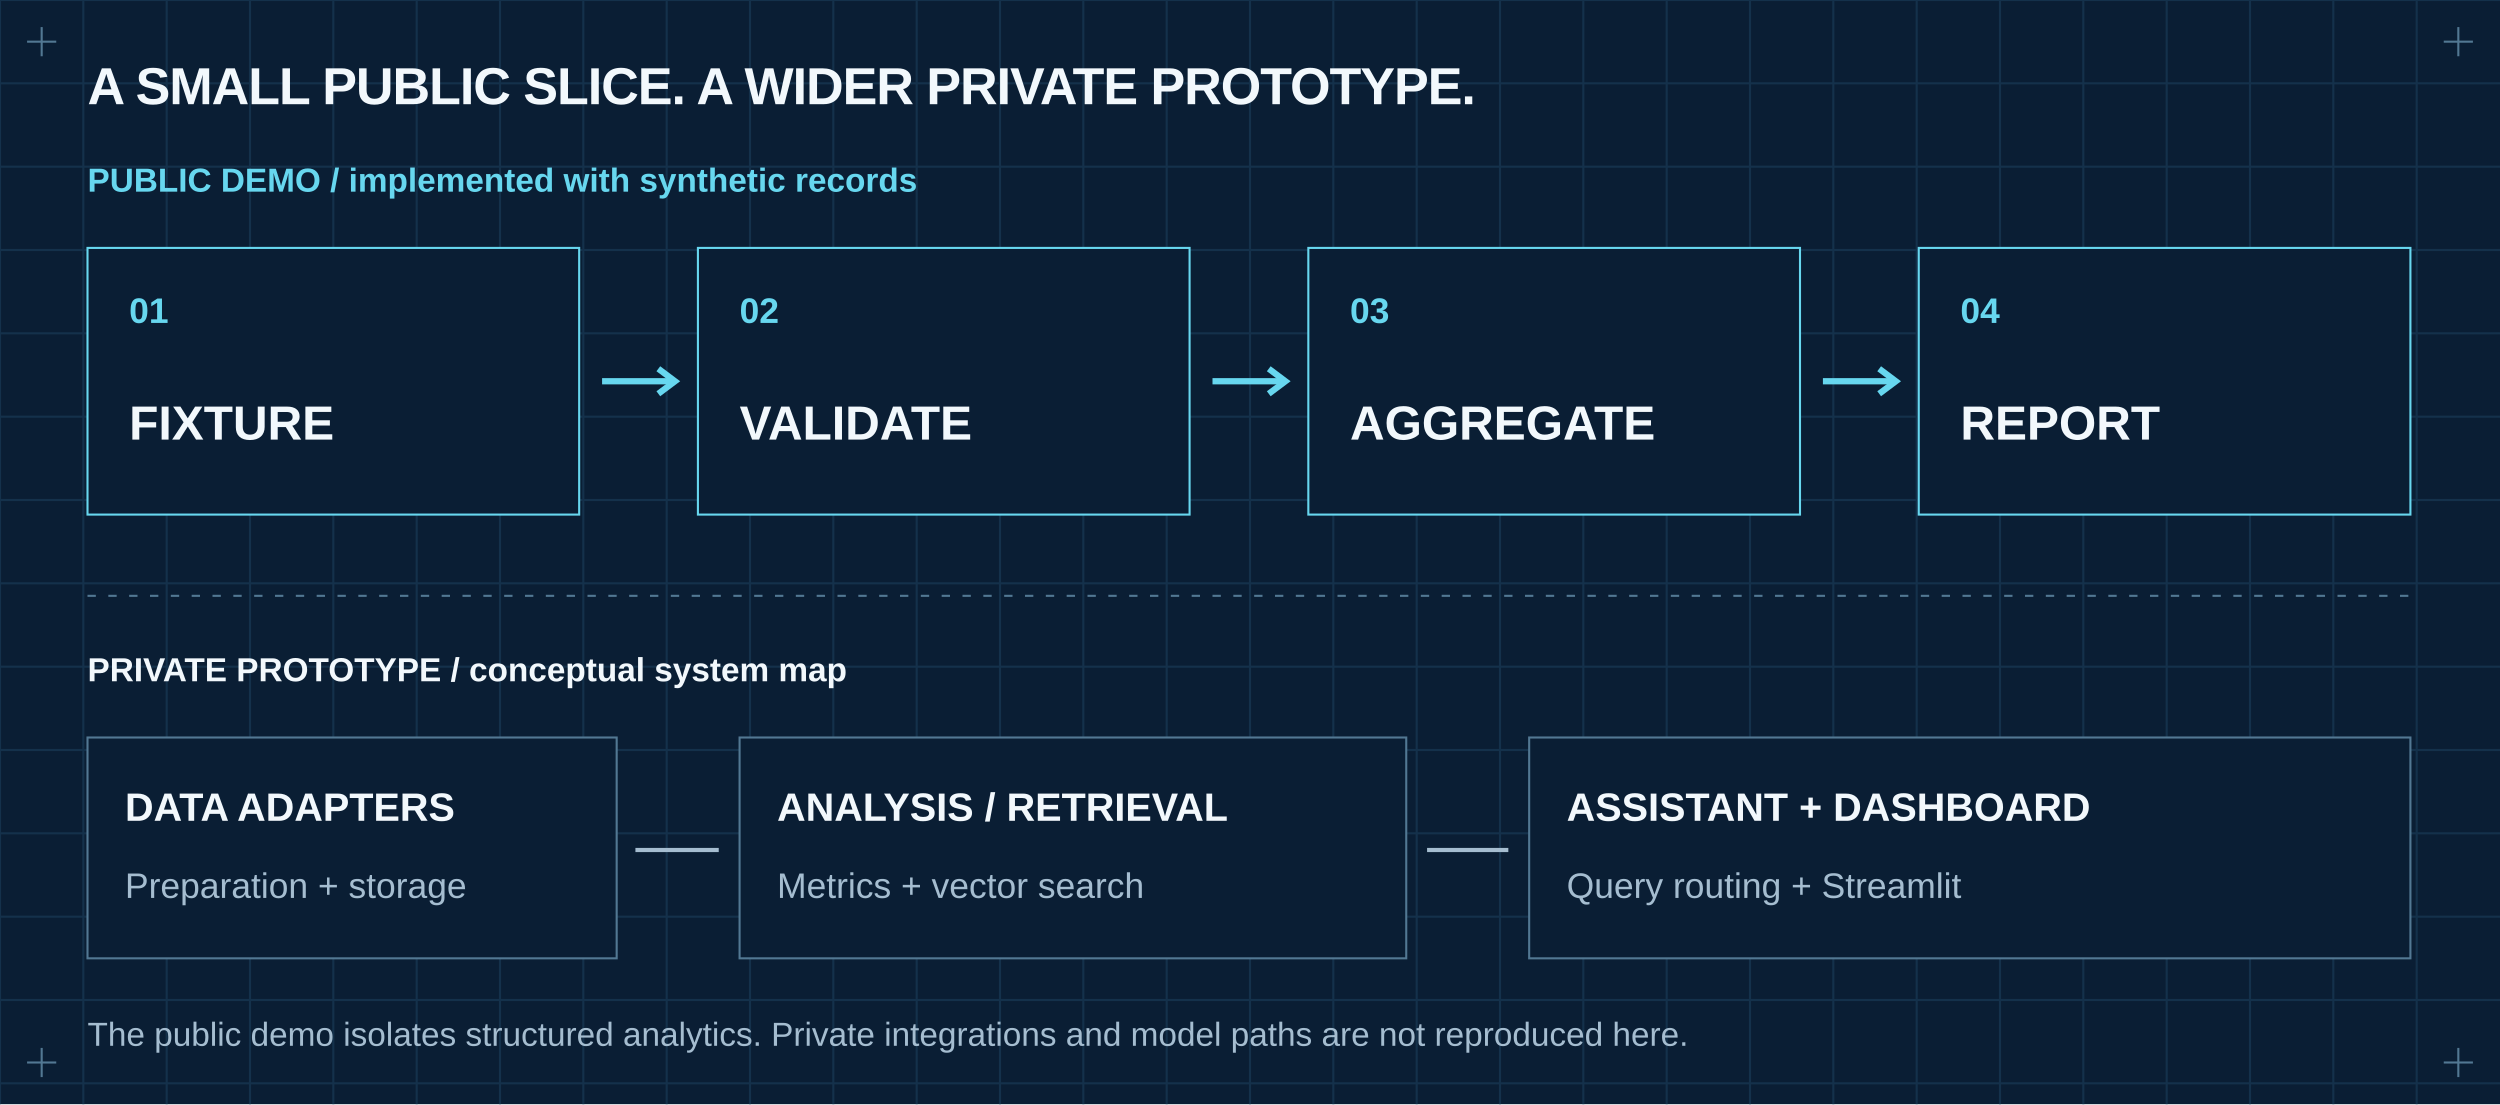
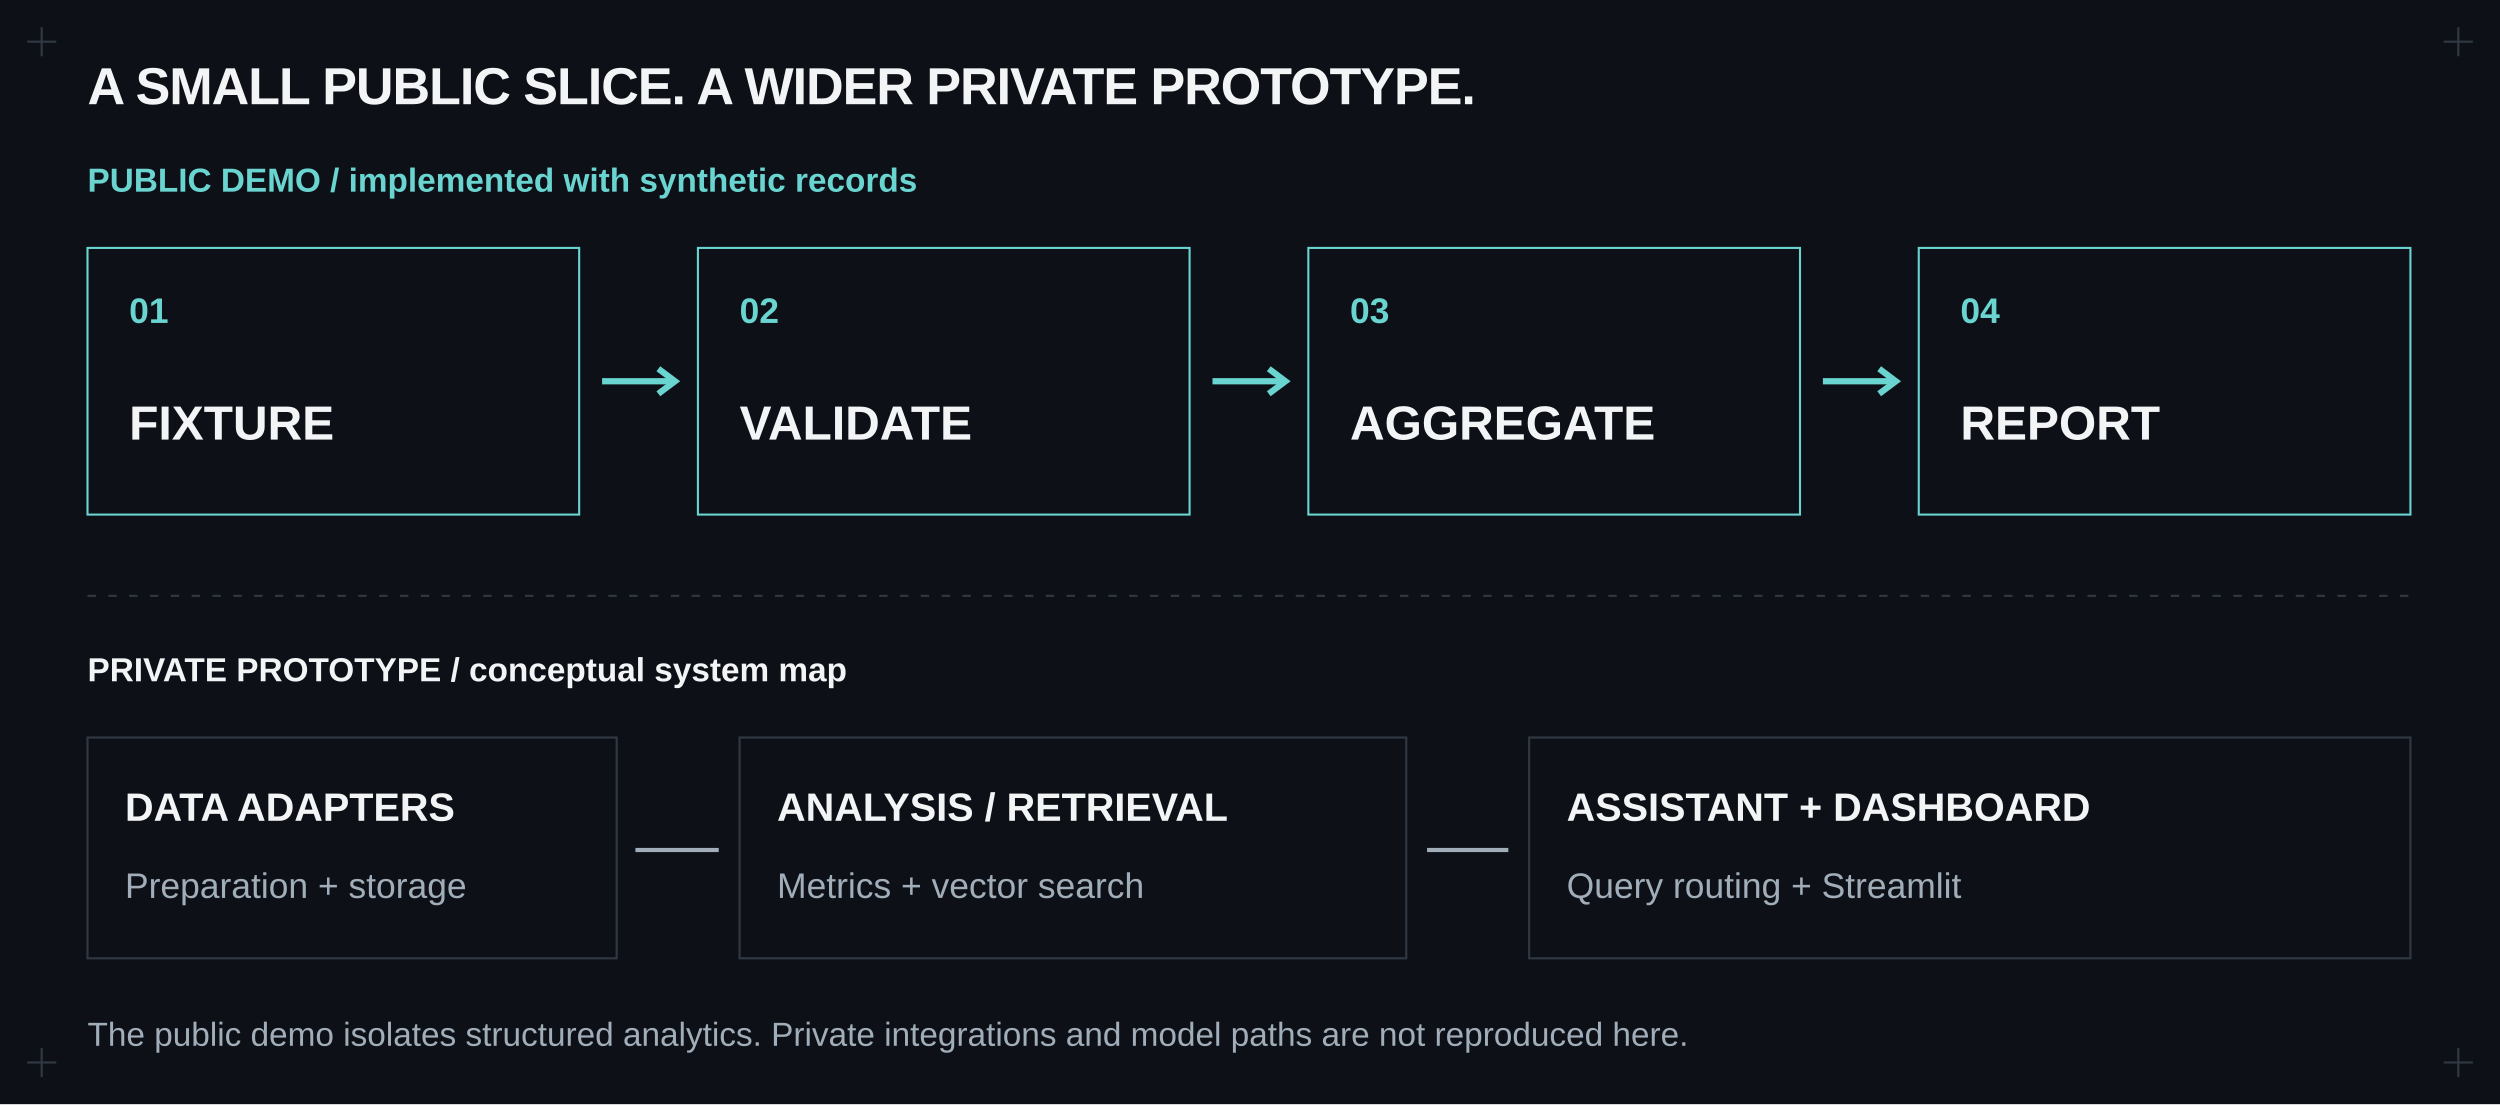
<svg xmlns="http://www.w3.org/2000/svg" width="1200" height="530" viewBox="0 0 1200 530" role="img" aria-labelledby="title desc">
-   <rect x="0" y="0" width="1200" height="530" rx="0" fill="#0A1E34" stroke="none" />
-   <path d="M0 0 L0 530" stroke="#14314B" stroke-width="1" fill="none" />
-   <path d="M40 0 L40 530" stroke="#14314B" stroke-width="1" fill="none" />
-   <path d="M80 0 L80 530" stroke="#14314B" stroke-width="1" fill="none" />
-   <path d="M120 0 L120 530" stroke="#14314B" stroke-width="1" fill="none" />
-   <path d="M160 0 L160 530" stroke="#14314B" stroke-width="1" fill="none" />
-   <path d="M200 0 L200 530" stroke="#14314B" stroke-width="1" fill="none" />
-   <path d="M240 0 L240 530" stroke="#14314B" stroke-width="1" fill="none" />
-   <path d="M280 0 L280 530" stroke="#14314B" stroke-width="1" fill="none" />
-   <path d="M320 0 L320 530" stroke="#14314B" stroke-width="1" fill="none" />
-   <path d="M360 0 L360 530" stroke="#14314B" stroke-width="1" fill="none" />
-   <path d="M400 0 L400 530" stroke="#14314B" stroke-width="1" fill="none" />
-   <path d="M440 0 L440 530" stroke="#14314B" stroke-width="1" fill="none" />
-   <path d="M480 0 L480 530" stroke="#14314B" stroke-width="1" fill="none" />
-   <path d="M520 0 L520 530" stroke="#14314B" stroke-width="1" fill="none" />
-   <path d="M560 0 L560 530" stroke="#14314B" stroke-width="1" fill="none" />
-   <path d="M600 0 L600 530" stroke="#14314B" stroke-width="1" fill="none" />
-   <path d="M640 0 L640 530" stroke="#14314B" stroke-width="1" fill="none" />
-   <path d="M680 0 L680 530" stroke="#14314B" stroke-width="1" fill="none" />
-   <path d="M720 0 L720 530" stroke="#14314B" stroke-width="1" fill="none" />
-   <path d="M760 0 L760 530" stroke="#14314B" stroke-width="1" fill="none" />
-   <path d="M800 0 L800 530" stroke="#14314B" stroke-width="1" fill="none" />
-   <path d="M840 0 L840 530" stroke="#14314B" stroke-width="1" fill="none" />
-   <path d="M880 0 L880 530" stroke="#14314B" stroke-width="1" fill="none" />
-   <path d="M920 0 L920 530" stroke="#14314B" stroke-width="1" fill="none" />
-   <path d="M960 0 L960 530" stroke="#14314B" stroke-width="1" fill="none" />
-   <path d="M1000 0 L1000 530" stroke="#14314B" stroke-width="1" fill="none" />
-   <path d="M1040 0 L1040 530" stroke="#14314B" stroke-width="1" fill="none" />
-   <path d="M1080 0 L1080 530" stroke="#14314B" stroke-width="1" fill="none" />
-   <path d="M1120 0 L1120 530" stroke="#14314B" stroke-width="1" fill="none" />
-   <path d="M1160 0 L1160 530" stroke="#14314B" stroke-width="1" fill="none" />
-   <path d="M0 0 L1200 0" stroke="#14314B" stroke-width="1" fill="none" />
-   <path d="M0 40 L1200 40" stroke="#14314B" stroke-width="1" fill="none" />
-   <path d="M0 80 L1200 80" stroke="#14314B" stroke-width="1" fill="none" />
-   <path d="M0 120 L1200 120" stroke="#14314B" stroke-width="1" fill="none" />
-   <path d="M0 160 L1200 160" stroke="#14314B" stroke-width="1" fill="none" />
-   <path d="M0 200 L1200 200" stroke="#14314B" stroke-width="1" fill="none" />
-   <path d="M0 240 L1200 240" stroke="#14314B" stroke-width="1" fill="none" />
-   <path d="M0 280 L1200 280" stroke="#14314B" stroke-width="1" fill="none" />
-   <path d="M0 320 L1200 320" stroke="#14314B" stroke-width="1" fill="none" />
-   <path d="M0 360 L1200 360" stroke="#14314B" stroke-width="1" fill="none" />
-   <path d="M0 400 L1200 400" stroke="#14314B" stroke-width="1" fill="none" />
-   <path d="M0 440 L1200 440" stroke="#14314B" stroke-width="1" fill="none" />
-   <path d="M0 480 L1200 480" stroke="#14314B" stroke-width="1" fill="none" />
-   <path d="M0 520 L1200 520" stroke="#14314B" stroke-width="1" fill="none" />
-   <path d="M13 20 L27 20" stroke="#527893" stroke-width="1" fill="none" />
-   <path d="M20 13 L20 27" stroke="#527893" stroke-width="1" fill="none" />
-   <path d="M1173 20 L1187 20" stroke="#527893" stroke-width="1" fill="none" />
-   <path d="M1180 13 L1180 27" stroke="#527893" stroke-width="1" fill="none" />
-   <path d="M13 510 L27 510" stroke="#527893" stroke-width="1" fill="none" />
-   <path d="M20 503 L20 517" stroke="#527893" stroke-width="1" fill="none" />
-   <path d="M1173 510 L1187 510" stroke="#527893" stroke-width="1" fill="none" />
-   <path d="M1180 503 L1180 517" stroke="#527893" stroke-width="1" fill="none" />
-   <text x="42" y="50" fill="#F2F8FC" font-family="Arial,Helvetica,sans-serif" font-size="25" font-weight="700" letter-spacing="-0.5">A SMALL PUBLIC SLICE. A WIDER PRIVATE PROTOTYPE.</text>
-   <text x="42" y="92" fill="#67D7EF" font-family="Arial,Helvetica,sans-serif" font-size="16" font-weight="700" letter-spacing="0">PUBLIC DEMO  /  implemented with synthetic records</text>
-   <rect x="42" y="119" width="236" height="128" rx="0" fill="#0A1E34" stroke="#67D7EF" />
-   <text x="62" y="155" fill="#67D7EF" font-family="Arial,Helvetica,sans-serif" font-size="17" font-weight="700" letter-spacing="0">01</text>
-   <text x="62" y="211" fill="#F2F8FC" font-family="Arial,Helvetica,sans-serif" font-size="23" font-weight="700" letter-spacing="0">FIXTURE</text>
-   <path d="M289 183 L324 183" stroke="#67D7EF" stroke-width="3" fill="none" />
-   <path d="M316 177 L324 183 L316 189" stroke="#67D7EF" fill="none" stroke-width="3" />
-   <rect x="335" y="119" width="236" height="128" rx="0" fill="#0A1E34" stroke="#67D7EF" />
-   <text x="355" y="155" fill="#67D7EF" font-family="Arial,Helvetica,sans-serif" font-size="17" font-weight="700" letter-spacing="0">02</text>
-   <text x="355" y="211" fill="#F2F8FC" font-family="Arial,Helvetica,sans-serif" font-size="23" font-weight="700" letter-spacing="0">VALIDATE</text>
-   <path d="M582 183 L617 183" stroke="#67D7EF" stroke-width="3" fill="none" />
-   <path d="M609 177 L617 183 L609 189" stroke="#67D7EF" fill="none" stroke-width="3" />
-   <rect x="628" y="119" width="236" height="128" rx="0" fill="#0A1E34" stroke="#67D7EF" />
-   <text x="648" y="155" fill="#67D7EF" font-family="Arial,Helvetica,sans-serif" font-size="17" font-weight="700" letter-spacing="0">03</text>
-   <text x="648" y="211" fill="#F2F8FC" font-family="Arial,Helvetica,sans-serif" font-size="23" font-weight="700" letter-spacing="0">AGGREGATE</text>
-   <path d="M875 183 L910 183" stroke="#67D7EF" stroke-width="3" fill="none" />
-   <path d="M902 177 L910 183 L902 189" stroke="#67D7EF" fill="none" stroke-width="3" />
-   <rect x="921" y="119" width="236" height="128" rx="0" fill="#0A1E34" stroke="#67D7EF" />
-   <text x="941" y="155" fill="#67D7EF" font-family="Arial,Helvetica,sans-serif" font-size="17" font-weight="700" letter-spacing="0">04</text>
-   <text x="941" y="211" fill="#F2F8FC" font-family="Arial,Helvetica,sans-serif" font-size="23" font-weight="700" letter-spacing="0">REPORT</text>
-   <path d="M42 286 L1157 286" stroke="#527893" stroke-width="1" fill="none" stroke-dasharray="4 6" />
-   <text x="42" y="327" fill="#F2F8FC" font-family="Arial,Helvetica,sans-serif" font-size="16" font-weight="700" letter-spacing="0">PRIVATE PROTOTYPE  /  conceptual system map</text>
-   <rect x="42" y="354" width="254" height="106" rx="0" fill="#0A1E34" stroke="#527893" />
-   <text x="60" y="394" fill="#F2F8FC" font-family="Arial,Helvetica,sans-serif" font-size="19" font-weight="700" letter-spacing="0">DATA ADAPTERS</text>
-   <text x="60" y="431" fill="#A5BDD0" font-family="Arial,Helvetica,sans-serif" font-size="17" font-weight="400" letter-spacing="0">Preparation + storage</text>
-   <rect x="355" y="354" width="320" height="106" rx="0" fill="#0A1E34" stroke="#527893" />
-   <text x="373" y="394" fill="#F2F8FC" font-family="Arial,Helvetica,sans-serif" font-size="19" font-weight="700" letter-spacing="0">ANALYSIS / RETRIEVAL</text>
-   <text x="373" y="431" fill="#A5BDD0" font-family="Arial,Helvetica,sans-serif" font-size="17" font-weight="400" letter-spacing="0">Metrics + vector search</text>
-   <rect x="734" y="354" width="423" height="106" rx="0" fill="#0A1E34" stroke="#527893" />
-   <text x="752" y="394" fill="#F2F8FC" font-family="Arial,Helvetica,sans-serif" font-size="19" font-weight="700" letter-spacing="0">ASSISTANT + DASHBOARD</text>
-   <text x="752" y="431" fill="#A5BDD0" font-family="Arial,Helvetica,sans-serif" font-size="17" font-weight="400" letter-spacing="0">Query routing + Streamlit</text>
-   <path d="M305 408 L345 408" stroke="#A5BDD0" stroke-width="2" fill="none" />
-   <path d="M685 408 L724 408" stroke="#A5BDD0" stroke-width="2" fill="none" />
-   <text x="42" y="502" fill="#A5BDD0" font-family="Arial,Helvetica,sans-serif" font-size="16" font-weight="400" letter-spacing="0">The public demo isolates structured analytics. Private integrations and model paths are not reproduced here.</text>
+   <rect x="0" y="0" width="1200" height="530" rx="0" fill="#0D1117" stroke="none" />
+   <path d="M13 20 L27 20" stroke="#303943" stroke-width="1" fill="none" />
+   <path d="M20 13 L20 27" stroke="#303943" stroke-width="1" fill="none" />
+   <path d="M1173 20 L1187 20" stroke="#303943" stroke-width="1" fill="none" />
+   <path d="M1180 13 L1180 27" stroke="#303943" stroke-width="1" fill="none" />
+   <path d="M13 510 L27 510" stroke="#303943" stroke-width="1" fill="none" />
+   <path d="M20 503 L20 517" stroke="#303943" stroke-width="1" fill="none" />
+   <path d="M1173 510 L1187 510" stroke="#303943" stroke-width="1" fill="none" />
+   <path d="M1180 503 L1180 517" stroke="#303943" stroke-width="1" fill="none" />
+   <text x="42" y="50" fill="#F2F4F5" font-family="Arial,Helvetica,sans-serif" font-size="25" font-weight="700" letter-spacing="-0.5">A SMALL PUBLIC SLICE. A WIDER PRIVATE PROTOTYPE.</text>
+   <text x="42" y="92" fill="#69D4D0" font-family="Arial,Helvetica,sans-serif" font-size="16" font-weight="700" letter-spacing="0">PUBLIC DEMO  /  implemented with synthetic records</text>
+   <rect x="42" y="119" width="236" height="128" rx="0" fill="#0D1117" stroke="#69D4D0" />
+   <text x="62" y="155" fill="#69D4D0" font-family="Arial,Helvetica,sans-serif" font-size="17" font-weight="700" letter-spacing="0">01</text>
+   <text x="62" y="211" fill="#F2F4F5" font-family="Arial,Helvetica,sans-serif" font-size="23" font-weight="700" letter-spacing="0">FIXTURE</text>
+   <path d="M289 183 L324 183" stroke="#69D4D0" stroke-width="3" fill="none" />
+   <path d="M316 177 L324 183 L316 189" stroke="#69D4D0" fill="none" stroke-width="3" />
+   <rect x="335" y="119" width="236" height="128" rx="0" fill="#0D1117" stroke="#69D4D0" />
+   <text x="355" y="155" fill="#69D4D0" font-family="Arial,Helvetica,sans-serif" font-size="17" font-weight="700" letter-spacing="0">02</text>
+   <text x="355" y="211" fill="#F2F4F5" font-family="Arial,Helvetica,sans-serif" font-size="23" font-weight="700" letter-spacing="0">VALIDATE</text>
+   <path d="M582 183 L617 183" stroke="#69D4D0" stroke-width="3" fill="none" />
+   <path d="M609 177 L617 183 L609 189" stroke="#69D4D0" fill="none" stroke-width="3" />
+   <rect x="628" y="119" width="236" height="128" rx="0" fill="#0D1117" stroke="#69D4D0" />
+   <text x="648" y="155" fill="#69D4D0" font-family="Arial,Helvetica,sans-serif" font-size="17" font-weight="700" letter-spacing="0">03</text>
+   <text x="648" y="211" fill="#F2F4F5" font-family="Arial,Helvetica,sans-serif" font-size="23" font-weight="700" letter-spacing="0">AGGREGATE</text>
+   <path d="M875 183 L910 183" stroke="#69D4D0" stroke-width="3" fill="none" />
+   <path d="M902 177 L910 183 L902 189" stroke="#69D4D0" fill="none" stroke-width="3" />
+   <rect x="921" y="119" width="236" height="128" rx="0" fill="#0D1117" stroke="#69D4D0" />
+   <text x="941" y="155" fill="#69D4D0" font-family="Arial,Helvetica,sans-serif" font-size="17" font-weight="700" letter-spacing="0">04</text>
+   <text x="941" y="211" fill="#F2F4F5" font-family="Arial,Helvetica,sans-serif" font-size="23" font-weight="700" letter-spacing="0">REPORT</text>
+   <path d="M42 286 L1157 286" stroke="#303943" stroke-width="1" fill="none" stroke-dasharray="4 6" />
+   <text x="42" y="327" fill="#F2F4F5" font-family="Arial,Helvetica,sans-serif" font-size="16" font-weight="700" letter-spacing="0">PRIVATE PROTOTYPE  /  conceptual system map</text>
+   <rect x="42" y="354" width="254" height="106" rx="0" fill="#0D1117" stroke="#303943" />
+   <text x="60" y="394" fill="#F2F4F5" font-family="Arial,Helvetica,sans-serif" font-size="19" font-weight="700" letter-spacing="0">DATA ADAPTERS</text>
+   <text x="60" y="431" fill="#A1ADB9" font-family="Arial,Helvetica,sans-serif" font-size="17" font-weight="400" letter-spacing="0">Preparation + storage</text>
+   <rect x="355" y="354" width="320" height="106" rx="0" fill="#0D1117" stroke="#303943" />
+   <text x="373" y="394" fill="#F2F4F5" font-family="Arial,Helvetica,sans-serif" font-size="19" font-weight="700" letter-spacing="0">ANALYSIS / RETRIEVAL</text>
+   <text x="373" y="431" fill="#A1ADB9" font-family="Arial,Helvetica,sans-serif" font-size="17" font-weight="400" letter-spacing="0">Metrics + vector search</text>
+   <rect x="734" y="354" width="423" height="106" rx="0" fill="#0D1117" stroke="#303943" />
+   <text x="752" y="394" fill="#F2F4F5" font-family="Arial,Helvetica,sans-serif" font-size="19" font-weight="700" letter-spacing="0">ASSISTANT + DASHBOARD</text>
+   <text x="752" y="431" fill="#A1ADB9" font-family="Arial,Helvetica,sans-serif" font-size="17" font-weight="400" letter-spacing="0">Query routing + Streamlit</text>
+   <path d="M305 408 L345 408" stroke="#A1ADB9" stroke-width="2" fill="none" />
+   <path d="M685 408 L724 408" stroke="#A1ADB9" stroke-width="2" fill="none" />
+   <text x="42" y="502" fill="#A1ADB9" font-family="Arial,Helvetica,sans-serif" font-size="16" font-weight="400" letter-spacing="0">The public demo isolates structured analytics. Private integrations and model paths are not reproduced here.</text>
</svg>
